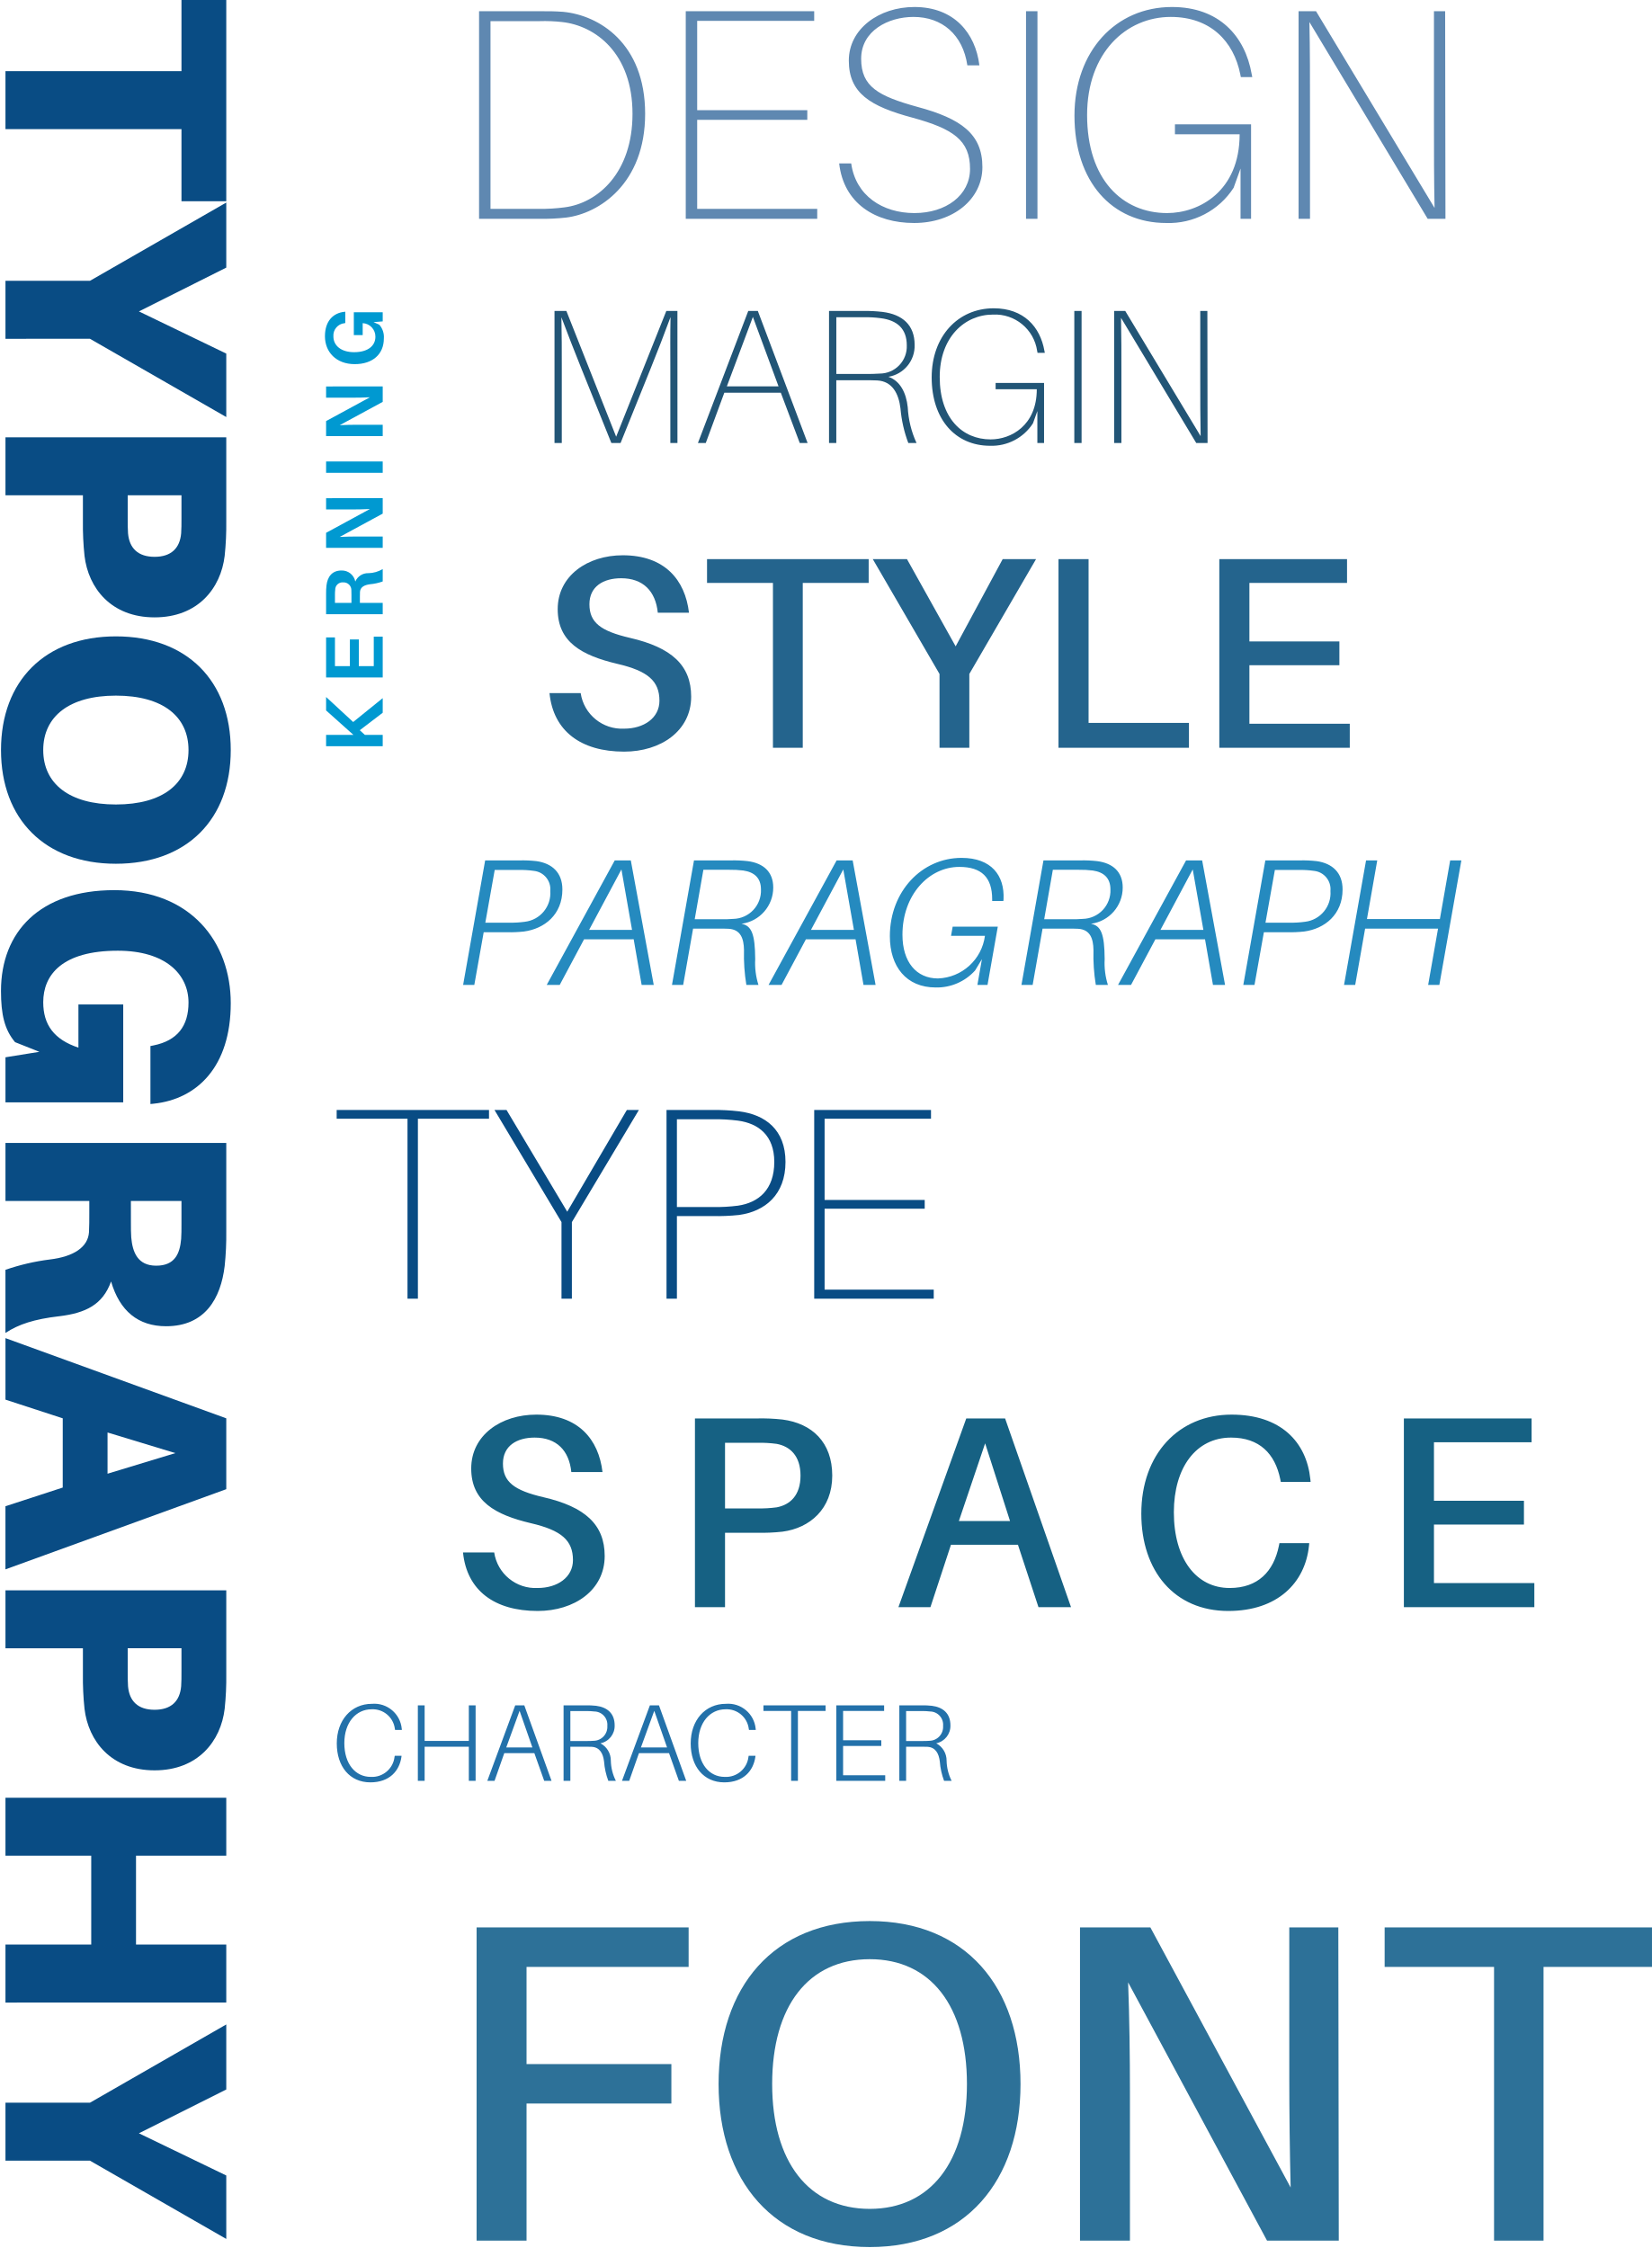
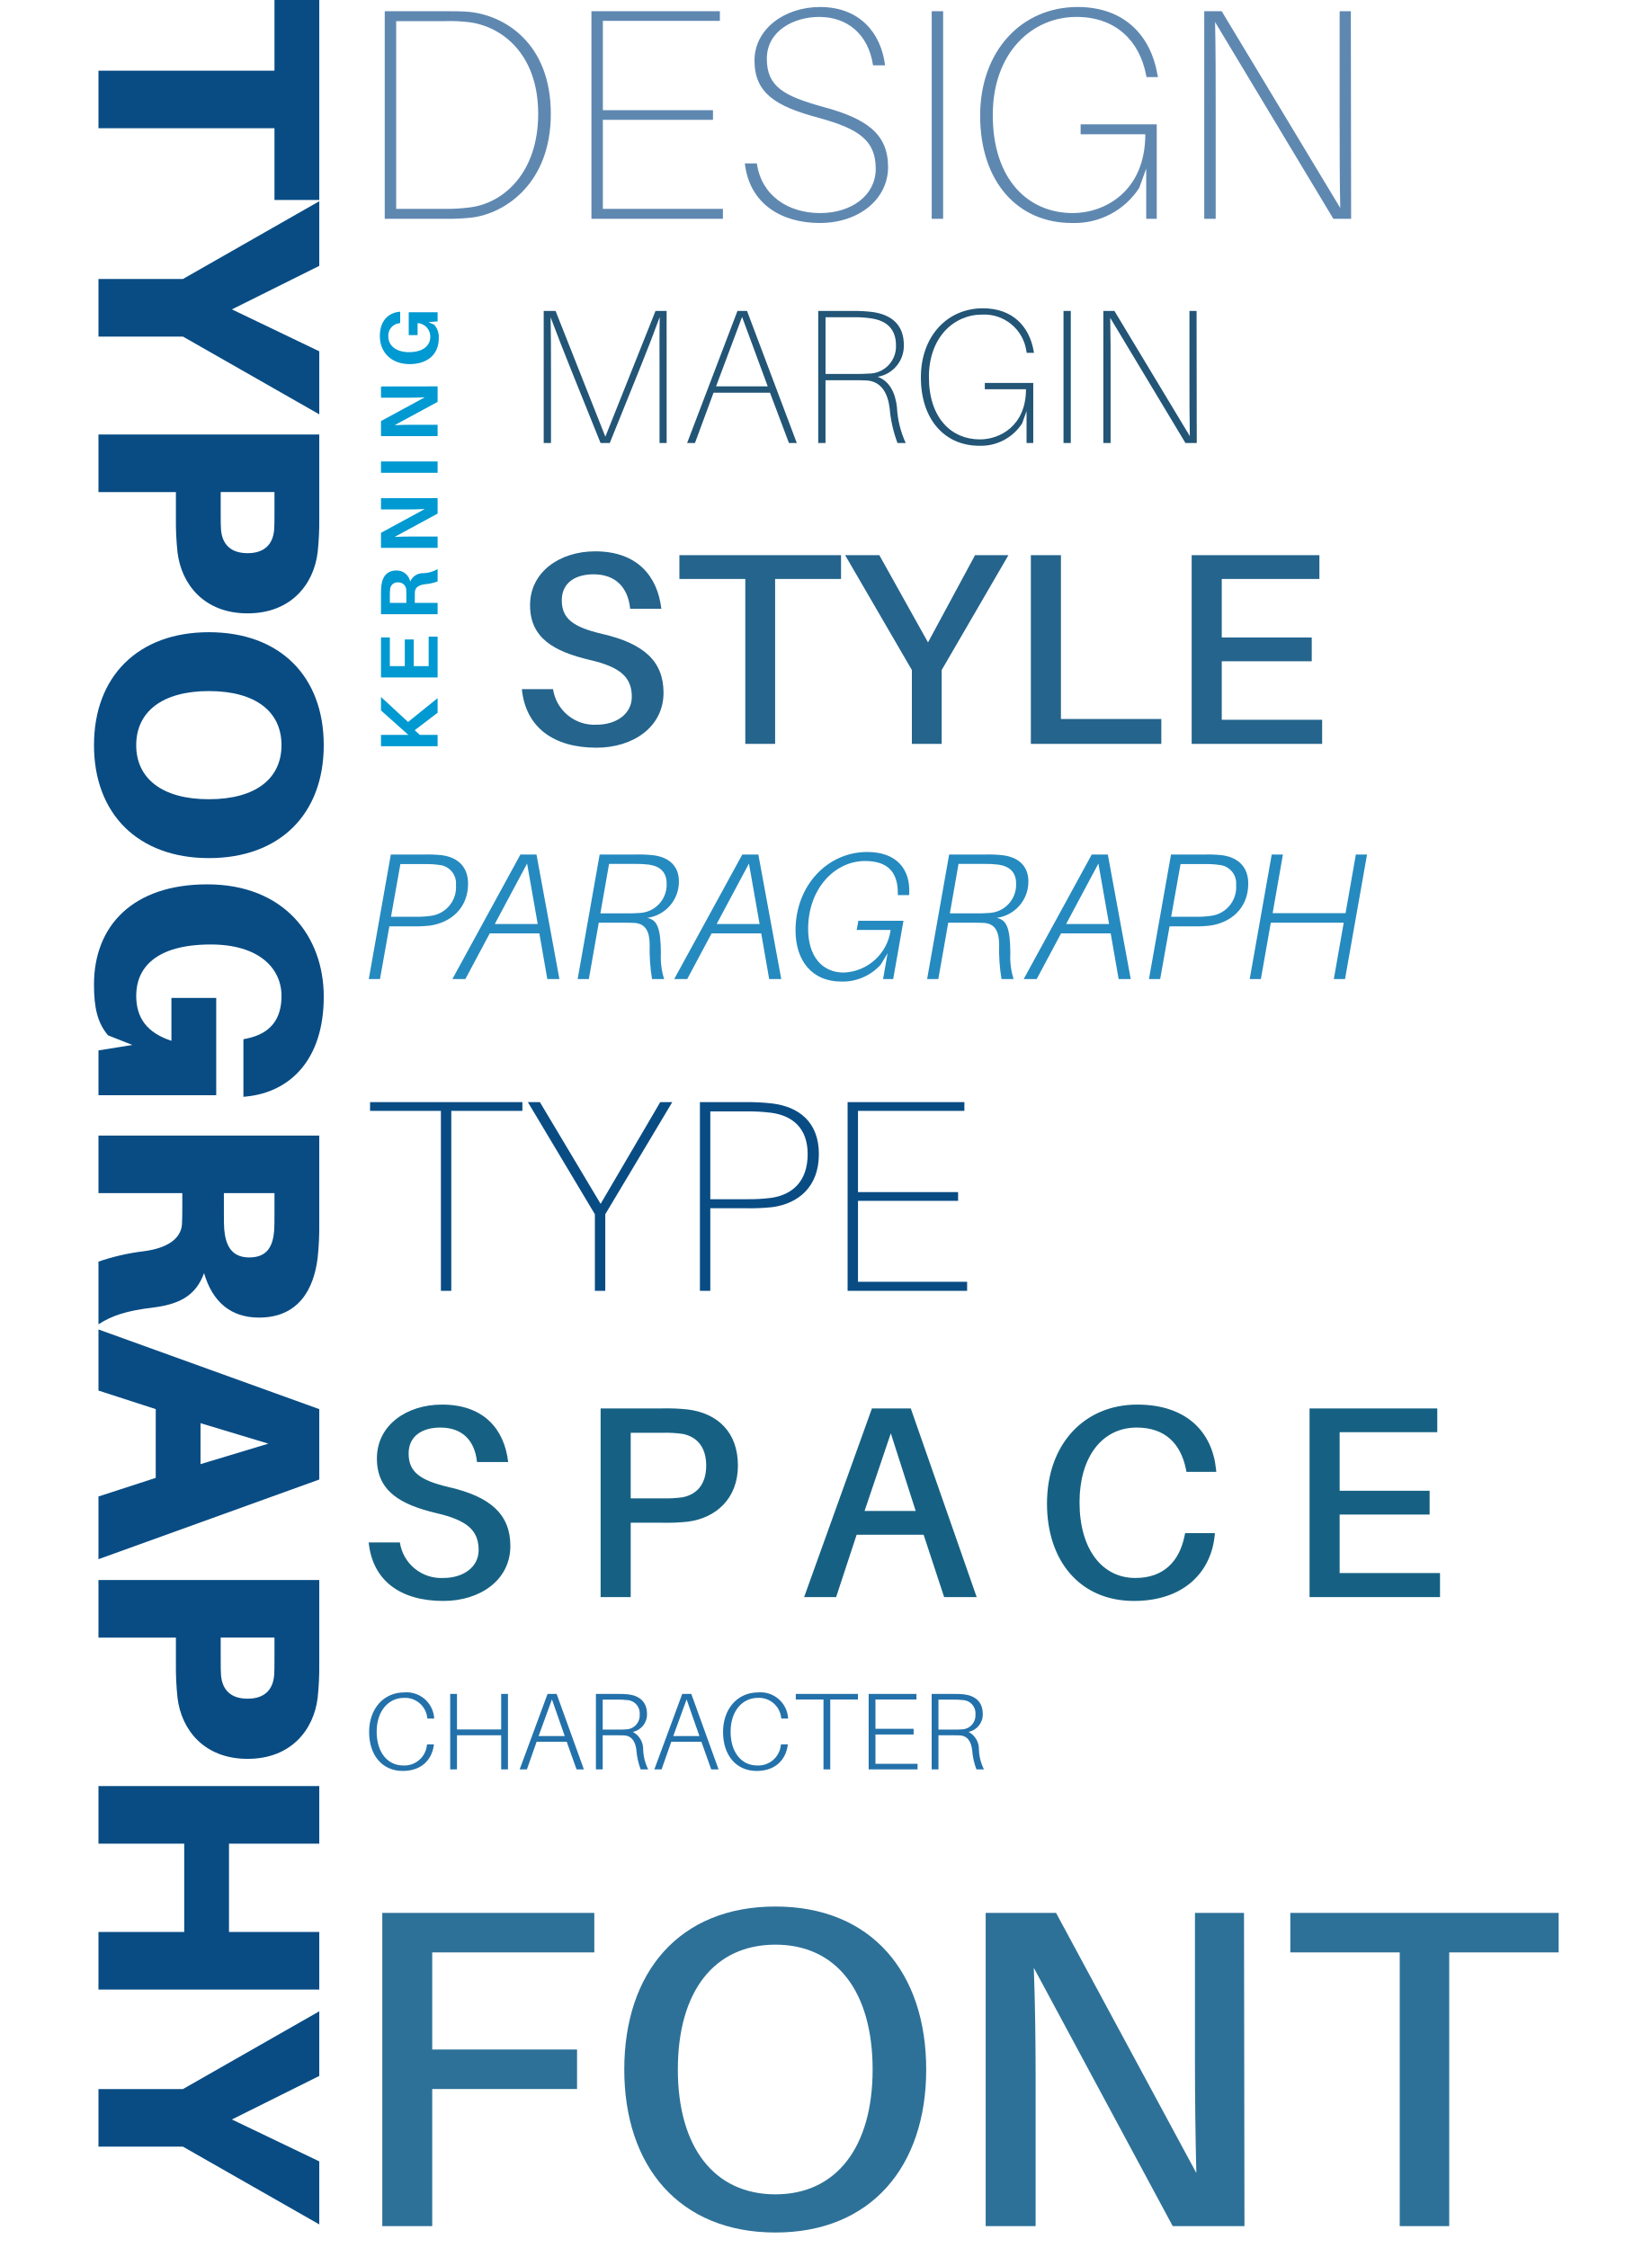
<svg xmlns="http://www.w3.org/2000/svg" width="302" height="411" viewBox="0 0 302 411">
  <defs>
    <clipPath id="clip-Aileron2">
      <rect width="302" height="411" />
    </clipPath>
  </defs>
  <g id="Aileron2" clip-path="url(#clip-Aileron2)">
-     <g id="Group_79" data-name="Group 79" transform="translate(-17)">
-       <g id="Group_73" data-name="Group 73" transform="translate(11061 4221)">
-         <path id="Path_247" data-name="Path 247" d="M14.817,9.362a22.871,22.871,0,0,0-3.069-.132h-6.3L1.419,32H3.465l1.716-9.636H9.438a23.878,23.878,0,0,0,3.1-.132c3.762-.5,7.029-3.1,7.029-7.689C19.569,11.474,17.688,9.758,14.817,9.362ZM12.7,20.45a17.814,17.814,0,0,1-2.8.165H5.478l1.716-9.636h4.422a16.456,16.456,0,0,1,2.739.165,3.37,3.37,0,0,1,3,3.663A5.275,5.275,0,0,1,12.7,20.45Zm19.9,3.2L34.056,32h2.211L32.076,9.23H29.139L16.7,32h2.376l4.455-8.349Zm-.3-1.716H24.453L30.36,10.88ZM58.113,14.18c0-2.838-1.782-4.455-4.686-4.818a22.871,22.871,0,0,0-3.069-.132H43.626L39.6,32h2.046l1.815-10.3h4.686c.528,0,1.188,0,1.815.033,2.178.132,2.772,1.749,2.805,3.894A33.44,33.44,0,0,0,53.2,32h2.211a13.216,13.216,0,0,1-.594-4.719c-.033-4.62-.66-6.105-2.508-6.468A6.668,6.668,0,0,0,58.113,14.18ZM50.82,19.922c-.825.066-1.353.066-2.31.066H43.758l1.584-9.042h4.719a19.292,19.292,0,0,1,2.574.132c2.046.3,3.234,1.386,3.234,3.465A5.169,5.169,0,0,1,50.82,19.922Zm22.341,3.729L74.613,32h2.211L72.633,9.23H69.7L57.255,32h2.376l4.455-8.349Zm-.3-1.716H65.01L70.917,10.88ZM92.532,8.768c-7.26,0-13.1,6.138-13.1,14.322,0,5.544,3,9.372,8.382,9.372a9.4,9.4,0,0,0,7.194-3.1l1.254-2.079L95.436,32h1.848l1.881-10.659h-8.25l-.3,1.683h6.2a8.976,8.976,0,0,1-8.58,7.788c-3.96,0-6.5-3-6.5-7.986,0-7.326,4.851-12.408,10.395-12.408,4.059,0,6.006,1.914,6.006,5.907v.33h2.046l.033-.33C100.419,12,98.01,8.768,92.532,8.768ZM122,14.18c0-2.838-1.782-4.455-4.686-4.818a22.871,22.871,0,0,0-3.069-.132h-6.732L103.488,32h2.046l1.815-10.3h4.686c.528,0,1.188,0,1.815.033,2.178.132,2.772,1.749,2.805,3.894A33.44,33.44,0,0,0,117.084,32h2.211a13.216,13.216,0,0,1-.594-4.719c-.033-4.62-.66-6.105-2.508-6.468A6.668,6.668,0,0,0,122,14.18Zm-7.293,5.742c-.825.066-1.353.066-2.31.066h-4.752l1.584-9.042h4.719a19.292,19.292,0,0,1,2.574.132c2.046.3,3.234,1.386,3.234,3.465A5.169,5.169,0,0,1,114.708,19.922Zm22.341,3.729L138.5,32h2.211L136.521,9.23h-2.937L121.143,32h2.376l4.455-8.349Zm-.3-1.716H128.9L134.8,10.88ZM157.443,9.362a22.871,22.871,0,0,0-3.069-.132h-6.3L144.045,32h2.046l1.716-9.636h4.257a23.877,23.877,0,0,0,3.1-.132c3.762-.5,7.029-3.1,7.029-7.689C162.2,11.474,160.314,9.758,157.443,9.362ZM155.331,20.45a17.814,17.814,0,0,1-2.805.165H148.1l1.716-9.636h4.422a16.456,16.456,0,0,1,2.739.165,3.37,3.37,0,0,1,3,3.663A5.275,5.275,0,0,1,155.331,20.45ZM183.909,9.23h-2.046l-1.881,10.725H166.65L168.531,9.23h-2.046L162.459,32H164.5l1.815-10.3h13.332L177.837,32h2.046Z" transform="translate(-10960.757 -4072.923)" fill="#258abf" />
-         <path id="Path_238" data-name="Path 238" d="M7.4-14.08c-3.78,0-6.42,3-6.42,7.24C.98-2.64,3.34.28,7.12.28c3.52,0,5.32-2.12,5.68-4.66l.02-.2H11.58l-.04.2A4.14,4.14,0,0,1,7.2-.72C4.4-.72,2.36-3.06,2.36-6.9c0-3.76,2.14-6.18,4.98-6.18A4.08,4.08,0,0,1,11.6-9.5l.04.2h1.24l-.02-.2A5.052,5.052,0,0,0,7.4-14.08Zm18.96.28H25.12v6.5H17.04v-6.5H15.8V0h1.24V-6.24h8.08V0h1.24ZM37.1-5.06,38.9,0h1.34L35.26-13.8H33.6L28.5,0h1.32L31.6-5.06ZM31.96-6.1l2.44-6.7,2.34,6.7ZM51.08-3.68a3.552,3.552,0,0,0-1.9-3.18,3.246,3.246,0,0,0,2.6-3.28c0-2.2-1.36-3.32-3.4-3.58a14.318,14.318,0,0,0-1.88-.08H42.44V0h1.24V-6.24H46.5c.32,0,.72,0,1.08.02,1.48.08,2.08,1.22,2.26,2.68A12.732,12.732,0,0,0,50.62,0H52A8.581,8.581,0,0,1,51.08-3.68Zm-7.4-3.6v-5.48H46.5a12.015,12.015,0,0,1,1.58.08,2.422,2.422,0,0,1,2.36,2.64,2.547,2.547,0,0,1-2.52,2.72c-.46.04-.8.04-1.4.04ZM61.72-5.06,63.52,0h1.34L59.88-13.8H58.22L53.12,0h1.32l1.78-5.06ZM56.58-6.1l2.44-6.7,2.34,6.7ZM72.1-14.08c-3.78,0-6.42,3-6.42,7.24,0,4.2,2.36,7.12,6.14,7.12,3.52,0,5.32-2.12,5.68-4.66l.02-.2H76.28l-.04.2A4.14,4.14,0,0,1,71.9-.72c-2.8,0-4.84-2.34-4.84-6.18,0-3.76,2.14-6.18,4.98-6.18A4.08,4.08,0,0,1,76.3-9.5l.04.2h1.24l-.02-.2A5.052,5.052,0,0,0,72.1-14.08Zm18.24,1.3V-13.8H78.98v1.02h5.06V0h1.24V-12.78Zm10.9,11.76h-7.7V-6.38h6.98V-7.42H93.54v-5.36h7.5V-13.8H92.3V0h8.94Zm11.22-2.66a3.552,3.552,0,0,0-1.9-3.18,3.246,3.246,0,0,0,2.6-3.28c0-2.2-1.36-3.32-3.4-3.58a14.318,14.318,0,0,0-1.88-.08h-4.06V0h1.24V-6.24h2.82c.32,0,.72,0,1.08.02,1.48.08,2.08,1.22,2.26,2.68A12.731,12.731,0,0,0,112,0h1.38A8.581,8.581,0,0,1,112.46-3.68Zm-7.4-3.6v-5.48h2.82a12.015,12.015,0,0,1,1.58.08,2.422,2.422,0,0,1,2.36,2.64,2.547,2.547,0,0,1-2.52,2.72c-.46.04-.8.04-1.4.04Z" transform="translate(-10983.413 -3895.412)" fill="#2371aa" />
-         <path id="Path_250" data-name="Path 250" d="M15.8-35.2c-6.45,0-11.9,3.75-11.9,9.85,0,6,4.35,8.45,10.9,10,5.6,1.3,7.7,3.15,7.7,6.75,0,3.15-2.85,5.1-6.45,5.1A7.641,7.641,0,0,1,8.1-10H2.4C3.1-3.05,8.15.7,16.05.7,22.75.7,28.3-3.1,28.3-9.35c0-5.75-3.6-9-11.2-10.75-5.35-1.25-7.4-2.8-7.4-6.15C9.7-29.5,12.25-31,15.5-31c4,0,6.3,2.35,6.7,6.3h5.7C27.2-30.7,23.45-35.2,15.8-35.2Zm44.95,5.05V-34.5H31.2v4.35H43.25V0H48.7V-30.15ZM79.15-13.5l12.2-21h-6.1l-8.6,15.95L67.75-34.5H61.5l12.2,21V0h5.45ZM119.3-4.55H100.95V-34.5h-5.5V0H119.3Zm29.4.15H130.35V-15.1H146.8v-4.35H130.35v-10.7H148.2V-34.5H124.85V0H148.7Z" transform="translate(-10945.947 -4084.28)" fill="#24648d" />
-         <path id="Path_232" data-name="Path 232" d="M17.015-50.049H46.646V-57.27H7.885V0h9.13V-25.066H43.492v-7.221H17.015Zm62.748-8.383c-17.6,0-27.639,12.035-27.639,29.8,0,17.679,10.043,29.8,27.639,29.8,17.513,0,27.556-12.118,27.556-29.8C107.319-46.4,97.276-58.432,79.763-58.432Zm0,52.622c-11.205,0-17.845-8.632-17.845-22.825,0-14.276,6.64-22.825,17.845-22.825,11.122,0,17.762,8.549,17.762,22.825C97.525-14.442,90.885-5.81,79.763-5.81ZM165.5,0l-.083-57.27h-8.964v27.556c0,5.893.083,13.529.249,20L131.057-57.27H118.192V0h9.13V-27.39c0-5.893-.083-13.28-.332-19.837L152.388,0Zm57.436-50.049V-57.27H173.885v7.221h20V0h9.047V-50.049Z" transform="translate(-10964.758 -3811.343)" fill="#2d7198" />
-         <path id="Path_240" data-name="Path 240" d="M15.8-35.2c-6.45,0-11.9,3.75-11.9,9.85,0,6,4.35,8.45,10.9,10,5.6,1.3,7.7,3.15,7.7,6.75,0,3.15-2.85,5.1-6.45,5.1A7.641,7.641,0,0,1,8.1-10H2.4C3.1-3.05,8.15.7,16.05.7,22.75.7,28.3-3.1,28.3-9.35c0-5.75-3.6-9-11.2-10.75-5.35-1.25-7.4-2.8-7.4-6.15C9.7-29.5,12.25-31,15.5-31c4,0,6.3,2.35,6.7,6.3h5.7C27.2-30.7,23.45-35.2,15.8-35.2Zm45,.9a35.04,35.04,0,0,0-4.7-.2H44.8V0h5.5V-13.6h5.8a35.04,35.04,0,0,0,4.7-.2c5-.65,9.1-4.15,9.1-10.25S66.2-33.6,60.8-34.3ZM59.75-18.25a22.76,22.76,0,0,1-3.5.2H50.3v-12h5.95a22.76,22.76,0,0,1,3.5.2c2.4.45,4.35,2.15,4.35,5.8S62.15-18.7,59.75-18.25Zm44.1,6.85L107.6,0h5.95L101.5-34.5H94.4L82,0h5.85L91.6-11.4Zm-10.8-4.35,4.8-14.2,4.55,14.2ZM142.9-35.2c-9.7,0-16.5,7.25-16.5,18.1C126.4-6.6,132.45.7,142.3.7c9,0,14.05-5.15,14.75-11.9l.05-.5h-5.45l-.1.5c-.95,4.65-3.8,7.7-9,7.7-6.1,0-10.2-5.3-10.2-13.85C132.35-25.5,136.4-31,142.8-31c5.2,0,8.05,2.95,9,7.6l.1.5h5.45l-.05-.5C156.6-30.2,151.9-35.2,142.9-35.2ZM198.25-4.4H179.9V-15.1h16.45v-4.35H179.9v-10.7h17.85V-34.5H174.4V0h23.85Z" transform="translate(-10961.757 -3927.167)" fill="#166183" />
-         <path id="Path_256" data-name="Path 256" d="M25.865-24.15h-2.03L14.665-1.155,5.565-24.15H3.395V0h1.33V-13.615c0-3.045,0-6.44-.07-9.38,1.085,2.905,2.45,6.37,3.64,9.345L13.79,0h1.68l5.495-13.615c1.225-3.01,2.555-6.475,3.64-9.415-.07,2.94-.035,6.37-.035,9.415V0h1.3ZM44.765-9.2,48.23,0h1.435l-9.1-24.15h-1.75L29.61,0h1.435L34.44-9.2ZM34.9-10.36l4.76-12.7,4.69,12.7ZM67.97-6.545c-.28-2.66-1.4-4.83-3.535-5.565a5.737,5.737,0,0,0,4.795-5.845c0-3.6-2.2-5.565-5.88-6.02a26.542,26.542,0,0,0-3.4-.175h-6.37V0h1.33V-11.48H60.27c.56,0,1.365,0,2.1.035,2.8.14,3.955,2.45,4.27,5.11A23.684,23.684,0,0,0,68.075,0H69.58A17.719,17.719,0,0,1,67.97-6.545Zm-13.055-6.09V-23h5.04a20.6,20.6,0,0,1,3.08.175c3.045.385,4.76,1.96,4.76,4.97A4.952,4.952,0,0,1,62.86-12.7c-1.015.07-1.61.07-2.555.07Zm29.12,1.645v1.155H91.56c0,6.65-4.725,9.17-8.435,9.17-5.18,0-9.31-3.885-9.31-11.41,0-7.245,4.55-11.41,9.73-11.41a7.778,7.778,0,0,1,8.085,6.65l.07.35h1.33l-.07-.35c-.77-4.41-3.78-7.8-9.275-7.8-6.545,0-11.34,5.145-11.34,12.635,0,7.665,4.34,12.5,10.675,12.5a8.964,8.964,0,0,0,7.84-4.1l.805-2.24V0H92.89V-10.99ZM99.75,0V-24.15H98.42V0Zm23.03,0-.035-24.15h-1.3v12.845c0,3.15,0,6.9.07,10.045L107.73-24.15H105.7V0h1.33V-12.88c0-3.15,0-6.86-.07-10.01L120.715,0Z" transform="translate(-10946.025 -4140)" fill="#225576" />
-         <path id="Path_258" data-name="Path 258" d="M20.68-37.84c-1.54-.11-2.42-.11-4.235-.11H5.335V0H16.39a36.459,36.459,0,0,0,4.84-.22c6-.715,14.465-6.16,14.465-18.975C35.695-32.12,27.225-37.235,20.68-37.84Zm.275,35.75a31.9,31.9,0,0,1-4.675.275H7.425v-34.32H16.39a28.517,28.517,0,0,1,4.125.165c6.1.66,12.87,5.72,12.87,16.775C33.385-8.415,27.06-2.86,20.955-2.09Zm46.2.275H45.21v-16.28H65.34v-1.76H45.21V-36.19H66.6v-1.76H43.12V0H67.155ZM84.92-38.72c-6.49,0-11.99,4.015-11.99,9.79,0,5.94,3.85,8.36,11.66,10.45,7.425,2.035,10.5,4.125,10.5,9.35,0,4.84-4.4,8.085-10.175,8.085-5.83,0-10.725-3.19-11.55-9.075h-2.2C72-2.8,77.77.77,84.865.77,92.015.77,97.35-3.575,97.35-9.46c0-6.05-3.9-8.855-11.88-11-7.15-1.98-10.285-3.685-10.285-8.8s4.95-7.645,9.57-7.645c5.225,0,9.02,3.245,9.845,8.855h2.2C96.085-33.935,92.18-38.72,84.92-38.72ZM107.415,0V-37.95h-2.09V0ZM132.55-17.27v1.815h11.825c0,10.45-7.425,14.41-13.255,14.41-8.14,0-14.63-6.1-14.63-17.93,0-11.385,7.15-17.93,15.29-17.93,7.26,0,11.495,4.455,12.705,10.45l.11.55h2.09l-.11-.55c-1.21-6.93-5.94-12.265-14.575-12.265-10.285,0-17.82,8.085-17.82,19.855C114.18-6.82,121,.77,130.955.77a14.086,14.086,0,0,0,12.32-6.435l1.265-3.52V0h1.925V-17.27ZM182,0l-.055-37.95H179.9v20.185c0,4.95,0,10.835.11,15.785l-21.67-35.97h-3.19V0h2.09V-20.24c0-4.95,0-10.78-.11-15.73L178.75,0Z" transform="translate(-10961.757 -4181)" fill="#5f88b1" />
-         <path id="Path_251" data-name="Path 251" d="M4.425,5.16,9,.21H6.54l-4.47,5v-5H0V10.56H2.07V7.3l.855-.93L6.12,10.56H8.79ZM20.04,8.925h-5.4V6.195h4.875V4.56H14.64V1.83h5.25V.21H12.57V10.56h7.47Zm11.6-.975a2.524,2.524,0,0,0-1.53-2.4A2.5,2.5,0,0,0,32.13,3.03c0-1.785-1.215-2.565-2.715-2.745a11.662,11.662,0,0,0-1.5-.075h-3.78V10.56h2.07V6.39h1.2c.27,0,.525,0,.81.015.84.06,1.26.735,1.4,1.845a9.1,9.1,0,0,0,.51,2.31h2.265A5.3,5.3,0,0,1,31.635,7.95Zm-5.43-3.105V1.83H27.72a6.766,6.766,0,0,1,.87.045,1.337,1.337,0,0,1,1.365,1.47A1.417,1.417,0,0,1,28.47,4.83c-.225.015-.48.015-.84.015ZM45.36,10.56,45.345.21H43.29V4.965c0,.885.015,2.145.075,3.255L39.015.21H36.27V10.56h2.07V5.88c0-.87-.015-2.055-.075-3.18l4.26,7.86Zm6.7,0V.21h-2.07V10.56Zm13.725,0L65.775.21H63.72V4.965c0,.885.015,2.145.075,3.255L59.445.21H56.7V10.56h2.07V5.88c0-.87-.015-2.055-.075-3.18l4.26,7.86Zm9.375-5.28V6.9h2.19a2.454,2.454,0,0,1-2.49,2.325c-1.62,0-2.82-1.32-2.82-3.9,0-2.355,1.2-3.78,2.88-3.78A2.266,2.266,0,0,1,77.34,3.57l.03.15h2.07l-.015-.15C79.215,1.53,77.76,0,74.955,0c-2.895,0-5.1,2.055-5.1,5.445,0,3.285,1.815,5.325,4.695,5.325a3.389,3.389,0,0,0,2.52-.84l.465-1.05.135,1.68h1.665V5.28Z" transform="translate(-10984.597 -4084.57) rotate(-90)" fill="#0099d1" />
-         <path id="Path_243" data-name="Path 243" d="M29.5,16.1V14.5H1.65v1.6H14.6V49h1.9V16.1ZM44.65,35,56.9,14.5H54.7L43.8,33.1,32.7,14.5H30.5L42.75,35V49h1.9ZM75.2,14.75a37.917,37.917,0,0,0-4.85-.25h-8.4V49h1.9V33.9h6.5a38.145,38.145,0,0,0,4.85-.2c4.75-.65,8.5-3.7,8.5-9.7C83.7,18.15,80.05,15.35,75.2,14.75ZM75,32a31.99,31.99,0,0,1-4.55.25h-6.6V16.2h6.6a31.99,31.99,0,0,1,4.55.25c3.75.5,6.65,2.7,6.65,7.55C81.65,29.1,78.75,31.45,75,32Zm35.8,15.35H90.85V32.55h18.3v-1.6H90.85V16.1H110.3V14.5H88.95V49H110.8Z" transform="translate(-10984.104 -4032.567)" fill="#094c84" />
-         <path id="Path_233" data-name="Path 233" d="M36.978,9.009V.819H0v8.19H13.19V41.184h10.6V9.009ZM62.12,25.74,76.429.819h-11.6L57.116,16.789,49.108.819H37.213L51.522,25.74V41.184h10.6ZM101.807,1.111A54,54,0,0,0,95.448.819H80.138V41.184h10.6V27.027h4.711a54,54,0,0,0,6.359-.293c5.888-.7,11.246-4.855,11.246-12.811S107.7,1.813,101.807,1.111ZM97.685,18.778c-.765.058-1.708.058-2.826.058H90.737V9.009h4.122c1.119,0,2.061,0,2.826.058,2.709.234,4.3,1.814,4.3,4.856S100.394,18.544,97.685,18.778ZM137.313,0c-12.66,0-20.785,8.014-20.785,21,0,12.929,8.126,21,20.785,21S158.1,33.93,158.1,21C158.1,8.014,149.972,0,137.313,0Zm0,34.281c-6.124,0-9.951-4.739-9.951-13.28,0-8.6,3.827-13.279,9.951-13.279S147.264,12.4,147.264,21C147.264,29.542,143.437,34.281,137.313,34.281ZM183.83,19.656v8.19h7.89c-1.472,4.446-4.181,6.435-8.3,6.435-5,0-9.421-3.451-9.421-13.631,0-8.716,4.3-12.929,9.48-12.929,4.3,0,6.948,2.048,7.831,6.377l.118.585h10.6l-.059-.585C201.141,6.142,195.194,0,183.594,0c-11.129,0-20.668,7.254-20.668,21.294,0,13.572,7.6,20.709,18.43,20.709,4.3,0,7.066-.644,9.362-2.574l1.766-4.446,1,6.2h8.243V19.656Zm57,11.7c-.589-4.855-2.12-7.956-6.359-9.477,5.417-1.579,8.185-4.972,8.185-10.062,0-7.137-5.123-10-11.011-10.705a54,54,0,0,0-6.359-.293H209.149V41.184h10.6V25.857H222.1c1.178,0,2.179,0,3.356.058,2.709.176,4.475,2.75,5,7.2a40.052,40.052,0,0,0,1.884,8.073h11.541C242.3,38.785,241.357,35.919,240.827,31.356Zm-21.08-13.1V9.009h4.122c1.119,0,2.061,0,2.826.058,2.709.234,4.887,1.17,4.887,4.563s-2.473,4.329-5.182,4.563c-.765.059-1.708.059-2.826.059Zm52.4,12.46,3.415,10.472h11.541L272.447.819H259.493L244.831,41.184h11.246l3.415-10.472Zm-6.3-20.592,3.768,12.4h-7.537ZM312.6,1.111a54,54,0,0,0-6.359-.293H290.936V41.184h10.6V27.027h4.711a54,54,0,0,0,6.359-.293c5.888-.7,11.246-4.855,11.246-12.811S318.493,1.813,312.6,1.111Zm-4.122,17.667c-.765.058-1.708.058-2.826.058h-4.122V9.009h4.122c1.119,0,2.061,0,2.826.058,2.709.234,4.3,1.814,4.3,4.856S311.191,18.544,308.483,18.778ZM366.3.819h-10.6v16.5H339.455V.819h-10.6V41.184h10.6V25.506h16.251V41.184h10.6ZM395.216,25.74,409.524.819h-11.6l-7.714,15.971L382.2.819H370.309L384.617,25.74V41.184h10.6Z" transform="translate(-11001.816 -4221.181) rotate(90)" fill="#094c84" />
-       </g>
+     <g id="Group_73" data-name="Group 73" transform="translate(11061 4221)">
+       <path id="Path_247" data-name="Path 247" d="M14.817,9.362a22.871,22.871,0,0,0-3.069-.132h-6.3L1.419,32H3.465l1.716-9.636H9.438a23.878,23.878,0,0,0,3.1-.132c3.762-.5,7.029-3.1,7.029-7.689C19.569,11.474,17.688,9.758,14.817,9.362ZM12.7,20.45a17.814,17.814,0,0,1-2.8.165H5.478l1.716-9.636h4.422a16.456,16.456,0,0,1,2.739.165,3.37,3.37,0,0,1,3,3.663A5.275,5.275,0,0,1,12.7,20.45Zm19.9,3.2L34.056,32h2.211L32.076,9.23H29.139L16.7,32h2.376l4.455-8.349Zm-.3-1.716H24.453L30.36,10.88ZM58.113,14.18c0-2.838-1.782-4.455-4.686-4.818a22.871,22.871,0,0,0-3.069-.132H43.626L39.6,32h2.046l1.815-10.3h4.686c.528,0,1.188,0,1.815.033,2.178.132,2.772,1.749,2.805,3.894A33.44,33.44,0,0,0,53.2,32h2.211a13.216,13.216,0,0,1-.594-4.719c-.033-4.62-.66-6.105-2.508-6.468A6.668,6.668,0,0,0,58.113,14.18ZM50.82,19.922c-.825.066-1.353.066-2.31.066H43.758l1.584-9.042h4.719a19.292,19.292,0,0,1,2.574.132c2.046.3,3.234,1.386,3.234,3.465A5.169,5.169,0,0,1,50.82,19.922Zm22.341,3.729L74.613,32h2.211L72.633,9.23H69.7L57.255,32h2.376l4.455-8.349Zm-.3-1.716H65.01L70.917,10.88ZM92.532,8.768c-7.26,0-13.1,6.138-13.1,14.322,0,5.544,3,9.372,8.382,9.372a9.4,9.4,0,0,0,7.194-3.1l1.254-2.079L95.436,32h1.848l1.881-10.659h-8.25l-.3,1.683h6.2a8.976,8.976,0,0,1-8.58,7.788c-3.96,0-6.5-3-6.5-7.986,0-7.326,4.851-12.408,10.395-12.408,4.059,0,6.006,1.914,6.006,5.907v.33h2.046l.033-.33C100.419,12,98.01,8.768,92.532,8.768ZM122,14.18c0-2.838-1.782-4.455-4.686-4.818a22.871,22.871,0,0,0-3.069-.132h-6.732L103.488,32h2.046l1.815-10.3h4.686c.528,0,1.188,0,1.815.033,2.178.132,2.772,1.749,2.805,3.894A33.44,33.44,0,0,0,117.084,32h2.211a13.216,13.216,0,0,1-.594-4.719c-.033-4.62-.66-6.105-2.508-6.468A6.668,6.668,0,0,0,122,14.18Zm-7.293,5.742c-.825.066-1.353.066-2.31.066h-4.752l1.584-9.042h4.719a19.292,19.292,0,0,1,2.574.132c2.046.3,3.234,1.386,3.234,3.465A5.169,5.169,0,0,1,114.708,19.922Zm22.341,3.729L138.5,32h2.211L136.521,9.23h-2.937L121.143,32h2.376l4.455-8.349Zm-.3-1.716H128.9L134.8,10.88ZM157.443,9.362a22.871,22.871,0,0,0-3.069-.132h-6.3L144.045,32h2.046l1.716-9.636h4.257a23.877,23.877,0,0,0,3.1-.132c3.762-.5,7.029-3.1,7.029-7.689C162.2,11.474,160.314,9.758,157.443,9.362ZM155.331,20.45a17.814,17.814,0,0,1-2.805.165H148.1l1.716-9.636h4.422a16.456,16.456,0,0,1,2.739.165,3.37,3.37,0,0,1,3,3.663A5.275,5.275,0,0,1,155.331,20.45ZM183.909,9.23h-2.046l-1.881,10.725H166.65L168.531,9.23h-2.046L162.459,32H164.5l1.815-10.3h13.332L177.837,32h2.046Z" transform="translate(-10995 -4074)" fill="#258abf" />
+       <path id="Path_238" data-name="Path 238" d="M7.4-14.08c-3.78,0-6.42,3-6.42,7.24C.98-2.64,3.34.28,7.12.28c3.52,0,5.32-2.12,5.68-4.66l.02-.2H11.58l-.04.2A4.14,4.14,0,0,1,7.2-.72C4.4-.72,2.36-3.06,2.36-6.9c0-3.76,2.14-6.18,4.98-6.18A4.08,4.08,0,0,1,11.6-9.5l.04.2h1.24l-.02-.2A5.052,5.052,0,0,0,7.4-14.08Zm18.96.28H25.12v6.5H17.04v-6.5H15.8V0h1.24V-6.24h8.08V0h1.24ZM37.1-5.06,38.9,0h1.34L35.26-13.8H33.6L28.5,0h1.32L31.6-5.06ZM31.96-6.1l2.44-6.7,2.34,6.7ZM51.08-3.68a3.552,3.552,0,0,0-1.9-3.18,3.246,3.246,0,0,0,2.6-3.28c0-2.2-1.36-3.32-3.4-3.58a14.318,14.318,0,0,0-1.88-.08H42.44V0h1.24V-6.24H46.5c.32,0,.72,0,1.08.02,1.48.08,2.08,1.22,2.26,2.68A12.732,12.732,0,0,0,50.62,0H52A8.581,8.581,0,0,1,51.08-3.68Zm-7.4-3.6v-5.48H46.5a12.015,12.015,0,0,1,1.58.08,2.422,2.422,0,0,1,2.36,2.64,2.547,2.547,0,0,1-2.52,2.72c-.46.04-.8.04-1.4.04ZM61.72-5.06,63.52,0h1.34L59.88-13.8H58.22L53.12,0h1.32l1.78-5.06ZM56.58-6.1l2.44-6.7,2.34,6.7ZM72.1-14.08c-3.78,0-6.42,3-6.42,7.24,0,4.2,2.36,7.12,6.14,7.12,3.52,0,5.32-2.12,5.68-4.66l.02-.2H76.28l-.04.2A4.14,4.14,0,0,1,71.9-.72c-2.8,0-4.84-2.34-4.84-6.18,0-3.76,2.14-6.18,4.98-6.18A4.08,4.08,0,0,1,76.3-9.5l.04.2h1.24l-.02-.2A5.052,5.052,0,0,0,72.1-14.08Zm18.24,1.3V-13.8H78.98v1.02h5.06V0h1.24V-12.78Zm10.9,11.76h-7.7V-6.38h6.98V-7.42H93.54v-5.36h7.5V-13.8H92.3V0h8.94Zm11.22-2.66a3.552,3.552,0,0,0-1.9-3.18,3.246,3.246,0,0,0,2.6-3.28c0-2.2-1.36-3.32-3.4-3.58a14.318,14.318,0,0,0-1.88-.08h-4.06V0h1.24V-6.24h2.82c.32,0,.72,0,1.08.02,1.48.08,2.08,1.22,2.26,2.68A12.731,12.731,0,0,0,112,0h1.38A8.581,8.581,0,0,1,112.46-3.68Zm-7.4-3.6v-5.48h2.82a12.015,12.015,0,0,1,1.58.08,2.422,2.422,0,0,1,2.36,2.64,2.547,2.547,0,0,1-2.52,2.72c-.46.04-.8.04-1.4.04Z" transform="translate(-10994.5 -3897.5)" fill="#2371aa" />
+       <path id="Path_250" data-name="Path 250" d="M15.8-35.2c-6.45,0-11.9,3.75-11.9,9.85,0,6,4.35,8.45,10.9,10,5.6,1.3,7.7,3.15,7.7,6.75,0,3.15-2.85,5.1-6.45,5.1A7.641,7.641,0,0,1,8.1-10H2.4C3.1-3.05,8.15.7,16.05.7,22.75.7,28.3-3.1,28.3-9.35c0-5.75-3.6-9-11.2-10.75-5.35-1.25-7.4-2.8-7.4-6.15C9.7-29.5,12.25-31,15.5-31c4,0,6.3,2.35,6.7,6.3h5.7C27.2-30.7,23.45-35.2,15.8-35.2Zm44.95,5.05V-34.5H31.2v4.35H43.25V0H48.7V-30.15ZM79.15-13.5l12.2-21h-6.1l-8.6,15.95L67.75-34.5H61.5l12.2,21V0h5.45ZM119.3-4.55H100.95V-34.5h-5.5V0H119.3Zm29.4.15H130.35V-15.1H146.8v-4.35H130.35v-10.7H148.2V-34.5H124.85V0H148.7Z" transform="translate(-10968 -4085)" fill="#24648d" />
+       <path id="Path_232" data-name="Path 232" d="M17.015-50.049H46.646V-57.27H7.885V0h9.13V-25.066H43.492v-7.221H17.015Zm62.748-8.383c-17.6,0-27.639,12.035-27.639,29.8,0,17.679,10.043,29.8,27.639,29.8,17.513,0,27.556-12.118,27.556-29.8C107.319-46.4,97.276-58.432,79.763-58.432Zm0,52.622c-11.205,0-17.845-8.632-17.845-22.825,0-14.276,6.64-22.825,17.845-22.825,11.122,0,17.762,8.549,17.762,22.825C97.525-14.442,90.885-5.81,79.763-5.81ZM165.5,0l-.083-57.27h-8.964v27.556c0,5.893.083,13.529.249,20L131.057-57.27H118.192V0h9.13V-27.39c0-5.893-.083-13.28-.332-19.837L152.388,0Zm57.436-50.049V-57.27H173.885v7.221h20V0h9.047V-50.049Z" transform="translate(-10999 -3814)" fill="#2d7198" />
+       <path id="Path_240" data-name="Path 240" d="M15.8-35.2c-6.45,0-11.9,3.75-11.9,9.85,0,6,4.35,8.45,10.9,10,5.6,1.3,7.7,3.15,7.7,6.75,0,3.15-2.85,5.1-6.45,5.1A7.641,7.641,0,0,1,8.1-10H2.4C3.1-3.05,8.15.7,16.05.7,22.75.7,28.3-3.1,28.3-9.35c0-5.75-3.6-9-11.2-10.75-5.35-1.25-7.4-2.8-7.4-6.15C9.7-29.5,12.25-31,15.5-31c4,0,6.3,2.35,6.7,6.3h5.7C27.2-30.7,23.45-35.2,15.8-35.2Zm45,.9a35.04,35.04,0,0,0-4.7-.2H44.8V0h5.5V-13.6h5.8a35.04,35.04,0,0,0,4.7-.2c5-.65,9.1-4.15,9.1-10.25S66.2-33.6,60.8-34.3ZM59.75-18.25a22.76,22.76,0,0,1-3.5.2H50.3v-12h5.95a22.76,22.76,0,0,1,3.5.2c2.4.45,4.35,2.15,4.35,5.8S62.15-18.7,59.75-18.25Zm44.1,6.85L107.6,0h5.95L101.5-34.5H94.4L82,0h5.85L91.6-11.4Zm-10.8-4.35,4.8-14.2,4.55,14.2ZM142.9-35.2c-9.7,0-16.5,7.25-16.5,18.1C126.4-6.6,132.45.7,142.3.7c9,0,14.05-5.15,14.75-11.9l.05-.5h-5.45l-.1.5c-.95,4.65-3.8,7.7-9,7.7-6.1,0-10.2-5.3-10.2-13.85C132.35-25.5,136.4-31,142.8-31c5.2,0,8.05,2.95,9,7.6l.1.5h5.45l-.05-.5C156.6-30.2,151.9-35.2,142.9-35.2ZM198.25-4.4H179.9V-15.1h16.45v-4.35H179.9v-10.7h17.85V-34.5H174.4V0h23.85Z" transform="translate(-10996 -3929)" fill="#166183" />
+       <path id="Path_256" data-name="Path 256" d="M25.865-24.15h-2.03L14.665-1.155,5.565-24.15H3.395V0h1.33V-13.615c0-3.045,0-6.44-.07-9.38,1.085,2.905,2.45,6.37,3.64,9.345L13.79,0h1.68l5.495-13.615c1.225-3.01,2.555-6.475,3.64-9.415-.07,2.94-.035,6.37-.035,9.415V0h1.3ZM44.765-9.2,48.23,0h1.435l-9.1-24.15h-1.75L29.61,0h1.435L34.44-9.2ZM34.9-10.36l4.76-12.7,4.69,12.7ZM67.97-6.545c-.28-2.66-1.4-4.83-3.535-5.565a5.737,5.737,0,0,0,4.795-5.845c0-3.6-2.2-5.565-5.88-6.02a26.542,26.542,0,0,0-3.4-.175h-6.37V0h1.33V-11.48H60.27c.56,0,1.365,0,2.1.035,2.8.14,3.955,2.45,4.27,5.11A23.684,23.684,0,0,0,68.075,0H69.58A17.719,17.719,0,0,1,67.97-6.545Zm-13.055-6.09V-23h5.04a20.6,20.6,0,0,1,3.08.175c3.045.385,4.76,1.96,4.76,4.97A4.952,4.952,0,0,1,62.86-12.7c-1.015.07-1.61.07-2.555.07Zm29.12,1.645v1.155H91.56c0,6.65-4.725,9.17-8.435,9.17-5.18,0-9.31-3.885-9.31-11.41,0-7.245,4.55-11.41,9.73-11.41a7.778,7.778,0,0,1,8.085,6.65l.07.35h1.33l-.07-.35c-.77-4.41-3.78-7.8-9.275-7.8-6.545,0-11.34,5.145-11.34,12.635,0,7.665,4.34,12.5,10.675,12.5a8.964,8.964,0,0,0,7.84-4.1l.805-2.24V0H92.89V-10.99ZM99.75,0V-24.15H98.42V0Zm23.03,0-.035-24.15h-1.3v12.845c0,3.15,0,6.9.07,10.045L107.73-24.15H105.7V0h1.33V-12.88c0-3.15,0-6.86-.07-10.01L120.715,0Z" transform="translate(-10965 -4140)" fill="#225576" />
+       <path id="Path_258" data-name="Path 258" d="M20.68-37.84c-1.54-.11-2.42-.11-4.235-.11H5.335V0H16.39a36.459,36.459,0,0,0,4.84-.22c6-.715,14.465-6.16,14.465-18.975C35.695-32.12,27.225-37.235,20.68-37.84Zm.275,35.75a31.9,31.9,0,0,1-4.675.275H7.425v-34.32H16.39a28.517,28.517,0,0,1,4.125.165c6.1.66,12.87,5.72,12.87,16.775C33.385-8.415,27.06-2.86,20.955-2.09Zm46.2.275H45.21v-16.28H65.34v-1.76H45.21V-36.19H66.6v-1.76H43.12V0H67.155ZM84.92-38.72c-6.49,0-11.99,4.015-11.99,9.79,0,5.94,3.85,8.36,11.66,10.45,7.425,2.035,10.5,4.125,10.5,9.35,0,4.84-4.4,8.085-10.175,8.085-5.83,0-10.725-3.19-11.55-9.075h-2.2C72-2.8,77.77.77,84.865.77,92.015.77,97.35-3.575,97.35-9.46c0-6.05-3.9-8.855-11.88-11-7.15-1.98-10.285-3.685-10.285-8.8s4.95-7.645,9.57-7.645c5.225,0,9.02,3.245,9.845,8.855h2.2C96.085-33.935,92.18-38.72,84.92-38.72ZM107.415,0V-37.95h-2.09V0ZM132.55-17.27v1.815h11.825c0,10.45-7.425,14.41-13.255,14.41-8.14,0-14.63-6.1-14.63-17.93,0-11.385,7.15-17.93,15.29-17.93,7.26,0,11.495,4.455,12.705,10.45l.11.55h2.09l-.11-.55c-1.21-6.93-5.94-12.265-14.575-12.265-10.285,0-17.82,8.085-17.82,19.855C114.18-6.82,121,.77,130.955.77a14.086,14.086,0,0,0,12.32-6.435l1.265-3.52V0h1.925V-17.27ZM182,0l-.055-37.95H179.9v20.185c0,4.95,0,10.835.11,15.785l-21.67-35.97h-3.19V0h2.09V-20.24c0-4.95,0-10.78-.11-15.73L178.75,0Z" transform="translate(-10996 -4181)" fill="#5f88b1" />
+       <path id="Path_251" data-name="Path 251" d="M11-5.4l4.575-4.95H13.11l-4.47,5v-5H6.57V0H8.64V-3.255l.855-.93L12.69,0h2.67ZM26.61-1.635h-5.4v-2.73h4.875V-6H21.21V-8.73h5.25v-1.62H19.14V0h7.47Zm11.6-.975a2.524,2.524,0,0,0-1.53-2.4A2.5,2.5,0,0,0,38.7-7.53c0-1.785-1.215-2.565-2.715-2.745a11.662,11.662,0,0,0-1.5-.075h-3.78V0h2.07V-4.17h1.2c.27,0,.525,0,.81.015.84.06,1.26.735,1.4,1.845A9.1,9.1,0,0,0,36.69,0h2.265A5.3,5.3,0,0,1,38.205-2.61Zm-5.43-3.105V-8.73H34.29a6.766,6.766,0,0,1,.87.045,1.337,1.337,0,0,1,1.365,1.47A1.417,1.417,0,0,1,35.04-5.73c-.225.015-.48.015-.84.015ZM51.93,0l-.015-10.35H49.86v4.755c0,.885.015,2.145.075,3.255l-4.35-8.01H42.84V0h2.07V-4.68c0-.87-.015-2.055-.075-3.18L49.1,0Zm6.7,0V-10.35h-2.07V0ZM72.36,0l-.015-10.35H70.29v4.755c0,.885.015,2.145.075,3.255l-4.35-8.01H63.27V0h2.07V-4.68c0-.87-.015-2.055-.075-3.18L69.525,0Zm9.375-5.28v1.62h2.19a2.454,2.454,0,0,1-2.49,2.325c-1.62,0-2.82-1.32-2.82-3.9,0-2.355,1.2-3.78,2.88-3.78A2.266,2.266,0,0,1,83.91-6.99l.03.15h2.07L86-6.99c-.21-2.04-1.665-3.57-4.47-3.57-2.895,0-5.1,2.055-5.1,5.445C76.425-1.83,78.24.21,81.12.21a3.389,3.389,0,0,0,2.52-.84l.465-1.05L84.24,0h1.665V-5.28Z" transform="translate(-10981 -4078) rotate(-90)" fill="#0099d1" />
+       <path id="Path_243" data-name="Path 243" d="M29.5,16.1V14.5H1.65v1.6H14.6V49h1.9V16.1ZM44.65,35,56.9,14.5H54.7L43.8,33.1,32.7,14.5H30.5L42.75,35V49h1.9ZM75.2,14.75a37.917,37.917,0,0,0-4.85-.25h-8.4V49h1.9V33.9h6.5a38.145,38.145,0,0,0,4.85-.2c4.75-.65,8.5-3.7,8.5-9.7C83.7,18.15,80.05,15.35,75.2,14.75ZM75,32a31.99,31.99,0,0,1-4.55.25h-6.6V16.2h6.6a31.99,31.99,0,0,1,4.55.25c3.75.5,6.65,2.7,6.65,7.55C81.65,29.1,78.75,31.45,75,32Zm35.8,15.35H90.85V32.55h18.3v-1.6H90.85V16.1H110.3V14.5H88.95V49H110.8Z" transform="translate(-10995 -4034)" fill="#094c84" />
+       <path id="Path_233" data-name="Path 233" d="M37.557,24.825v-8.19H.819v8.19h13.1V57h10.53V24.825ZM62.536,41.556,76.752,16.635H65.228L57.564,32.605,49.608,16.635H37.791L52.007,41.556V57h10.53Zm39.429-24.628a53.3,53.3,0,0,0-6.318-.293H80.438V57h10.53V42.843h4.68a53.3,53.3,0,0,0,6.318-.293c5.85-.7,11.174-4.855,11.174-12.811S107.815,17.63,101.965,16.928Zm-4.1,17.667c-.76.058-1.7.058-2.808.058h-4.1V24.825h4.1c1.111,0,2.048,0,2.808.058,2.691.234,4.271,1.814,4.271,4.856S100.562,34.361,97.87,34.595Zm39.37-18.778c-12.577,0-20.65,8.014-20.65,21,0,12.929,8.073,21,20.65,21s20.651-8.073,20.651-21C157.892,23.831,149.818,15.816,137.241,15.816Zm0,34.281c-6.084,0-9.886-4.739-9.886-13.28,0-8.6,3.8-13.279,9.886-13.279s9.887,4.68,9.887,13.279C147.128,45.358,143.325,50.1,137.241,50.1Zm46.215-14.625v8.19h7.839c-1.463,4.446-4.154,6.435-8.249,6.435-4.973,0-9.36-3.451-9.36-13.631,0-8.716,4.271-12.929,9.419-12.929,4.27,0,6.9,2.048,7.781,6.377L191,30.5h10.53l-.059-.585c-.819-7.956-6.728-14.1-18.252-14.1-11.057,0-20.534,7.254-20.534,21.294,0,13.572,7.547,20.709,18.311,20.709,4.271,0,7.02-.644,9.3-2.574l1.755-4.446.994,6.2h8.19V35.472Zm56.628,11.7c-.585-4.855-2.106-7.956-6.318-9.477,5.382-1.579,8.132-4.972,8.132-10.062,0-7.137-5.089-10-10.939-10.705a53.3,53.3,0,0,0-6.318-.293H208.611V57h10.53V41.673h2.34c1.17,0,2.165,0,3.335.058,2.691.176,4.446,2.75,4.972,7.2A40.273,40.273,0,0,0,231.66,57h11.466C241.547,54.6,240.611,51.735,240.084,47.172Zm-20.943-13.1V24.825h4.1c1.112,0,2.048,0,2.808.058,2.691.234,4.855,1.17,4.855,4.563s-2.457,4.329-5.148,4.563c-.76.059-1.7.059-2.808.059Zm52.065,12.46L274.6,57h11.466L271.5,16.635h-12.87L244.062,57h11.174l3.393-10.472Zm-6.259-20.592,3.744,12.4H261.2ZM311.4,16.928a53.3,53.3,0,0,0-6.318-.293h-15.21V57H300.4V42.843h4.68a53.3,53.3,0,0,0,6.318-.293c5.85-.7,11.173-4.855,11.173-12.811S317.245,17.63,311.4,16.928Zm-4.1,17.667c-.76.058-1.7.058-2.808.058h-4.1V24.825h4.1c1.112,0,2.048,0,2.808.058,2.691.234,4.271,1.814,4.271,4.856S309.991,34.361,307.3,34.595Zm57.447-17.96h-10.53v16.5H338.072v-16.5h-10.53V57h10.53V41.322h16.146V57h10.53Zm28.724,24.921,14.215-24.921H396.162L388.5,32.605l-7.956-15.971H368.725l14.215,24.921V57h10.53Z" transform="translate(-10986 -4222) rotate(90)" fill="#094c84" />
    </g>
  </g>
</svg>
